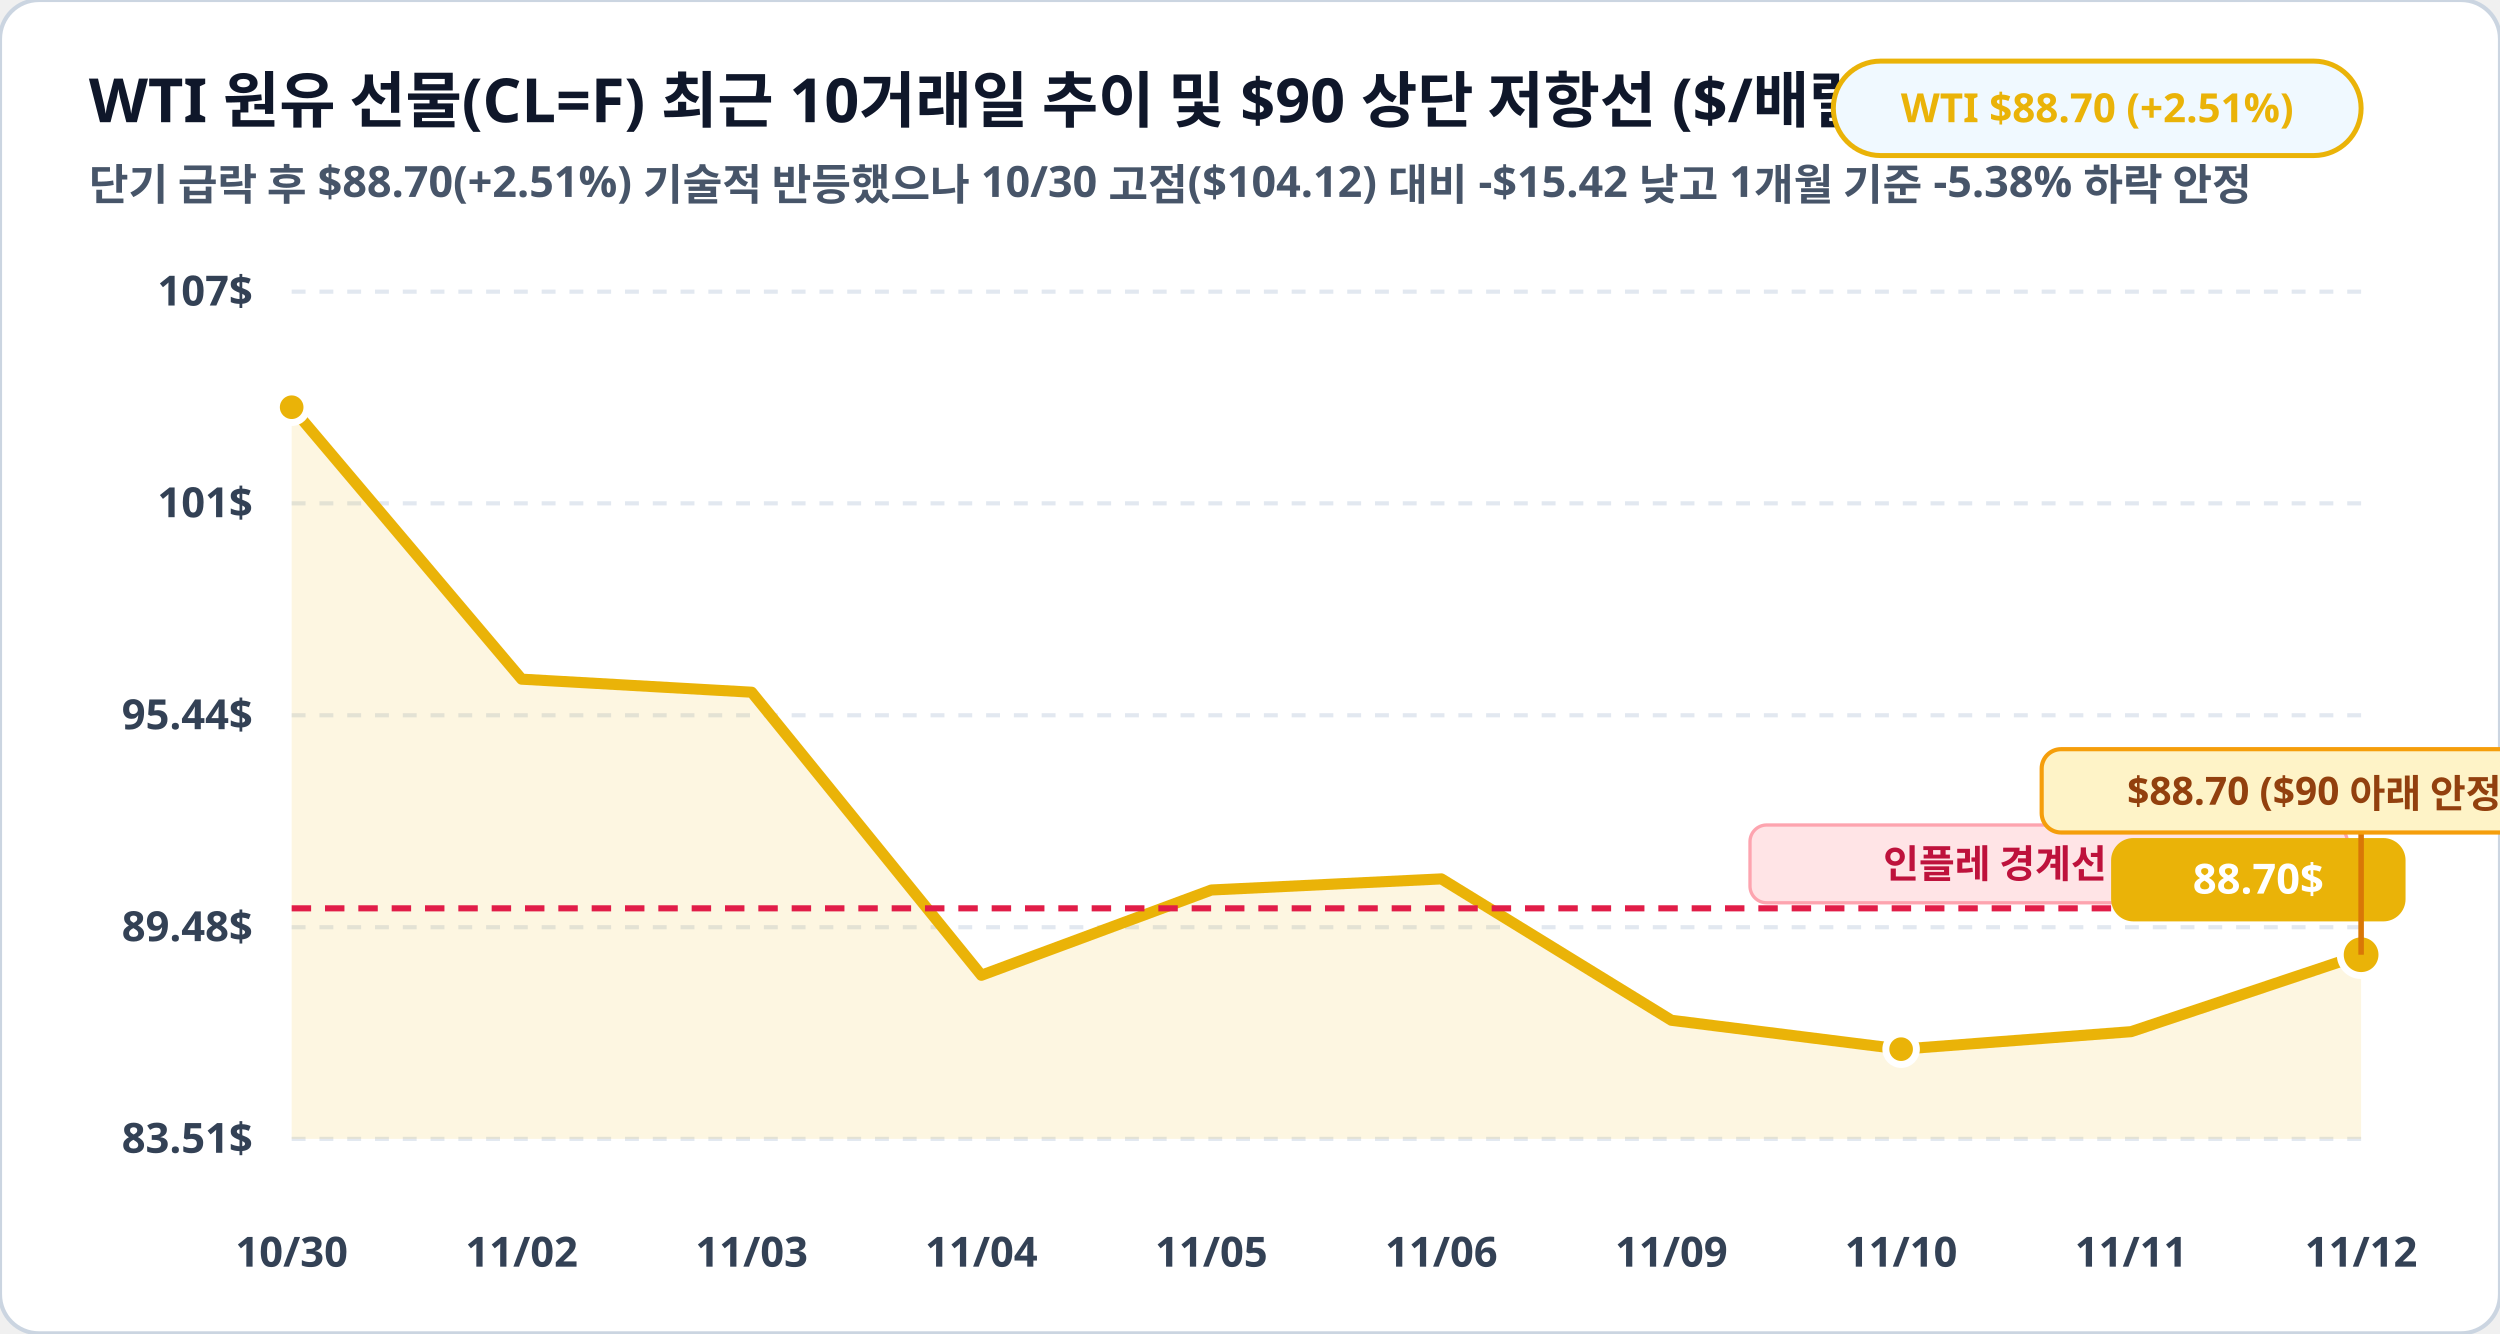
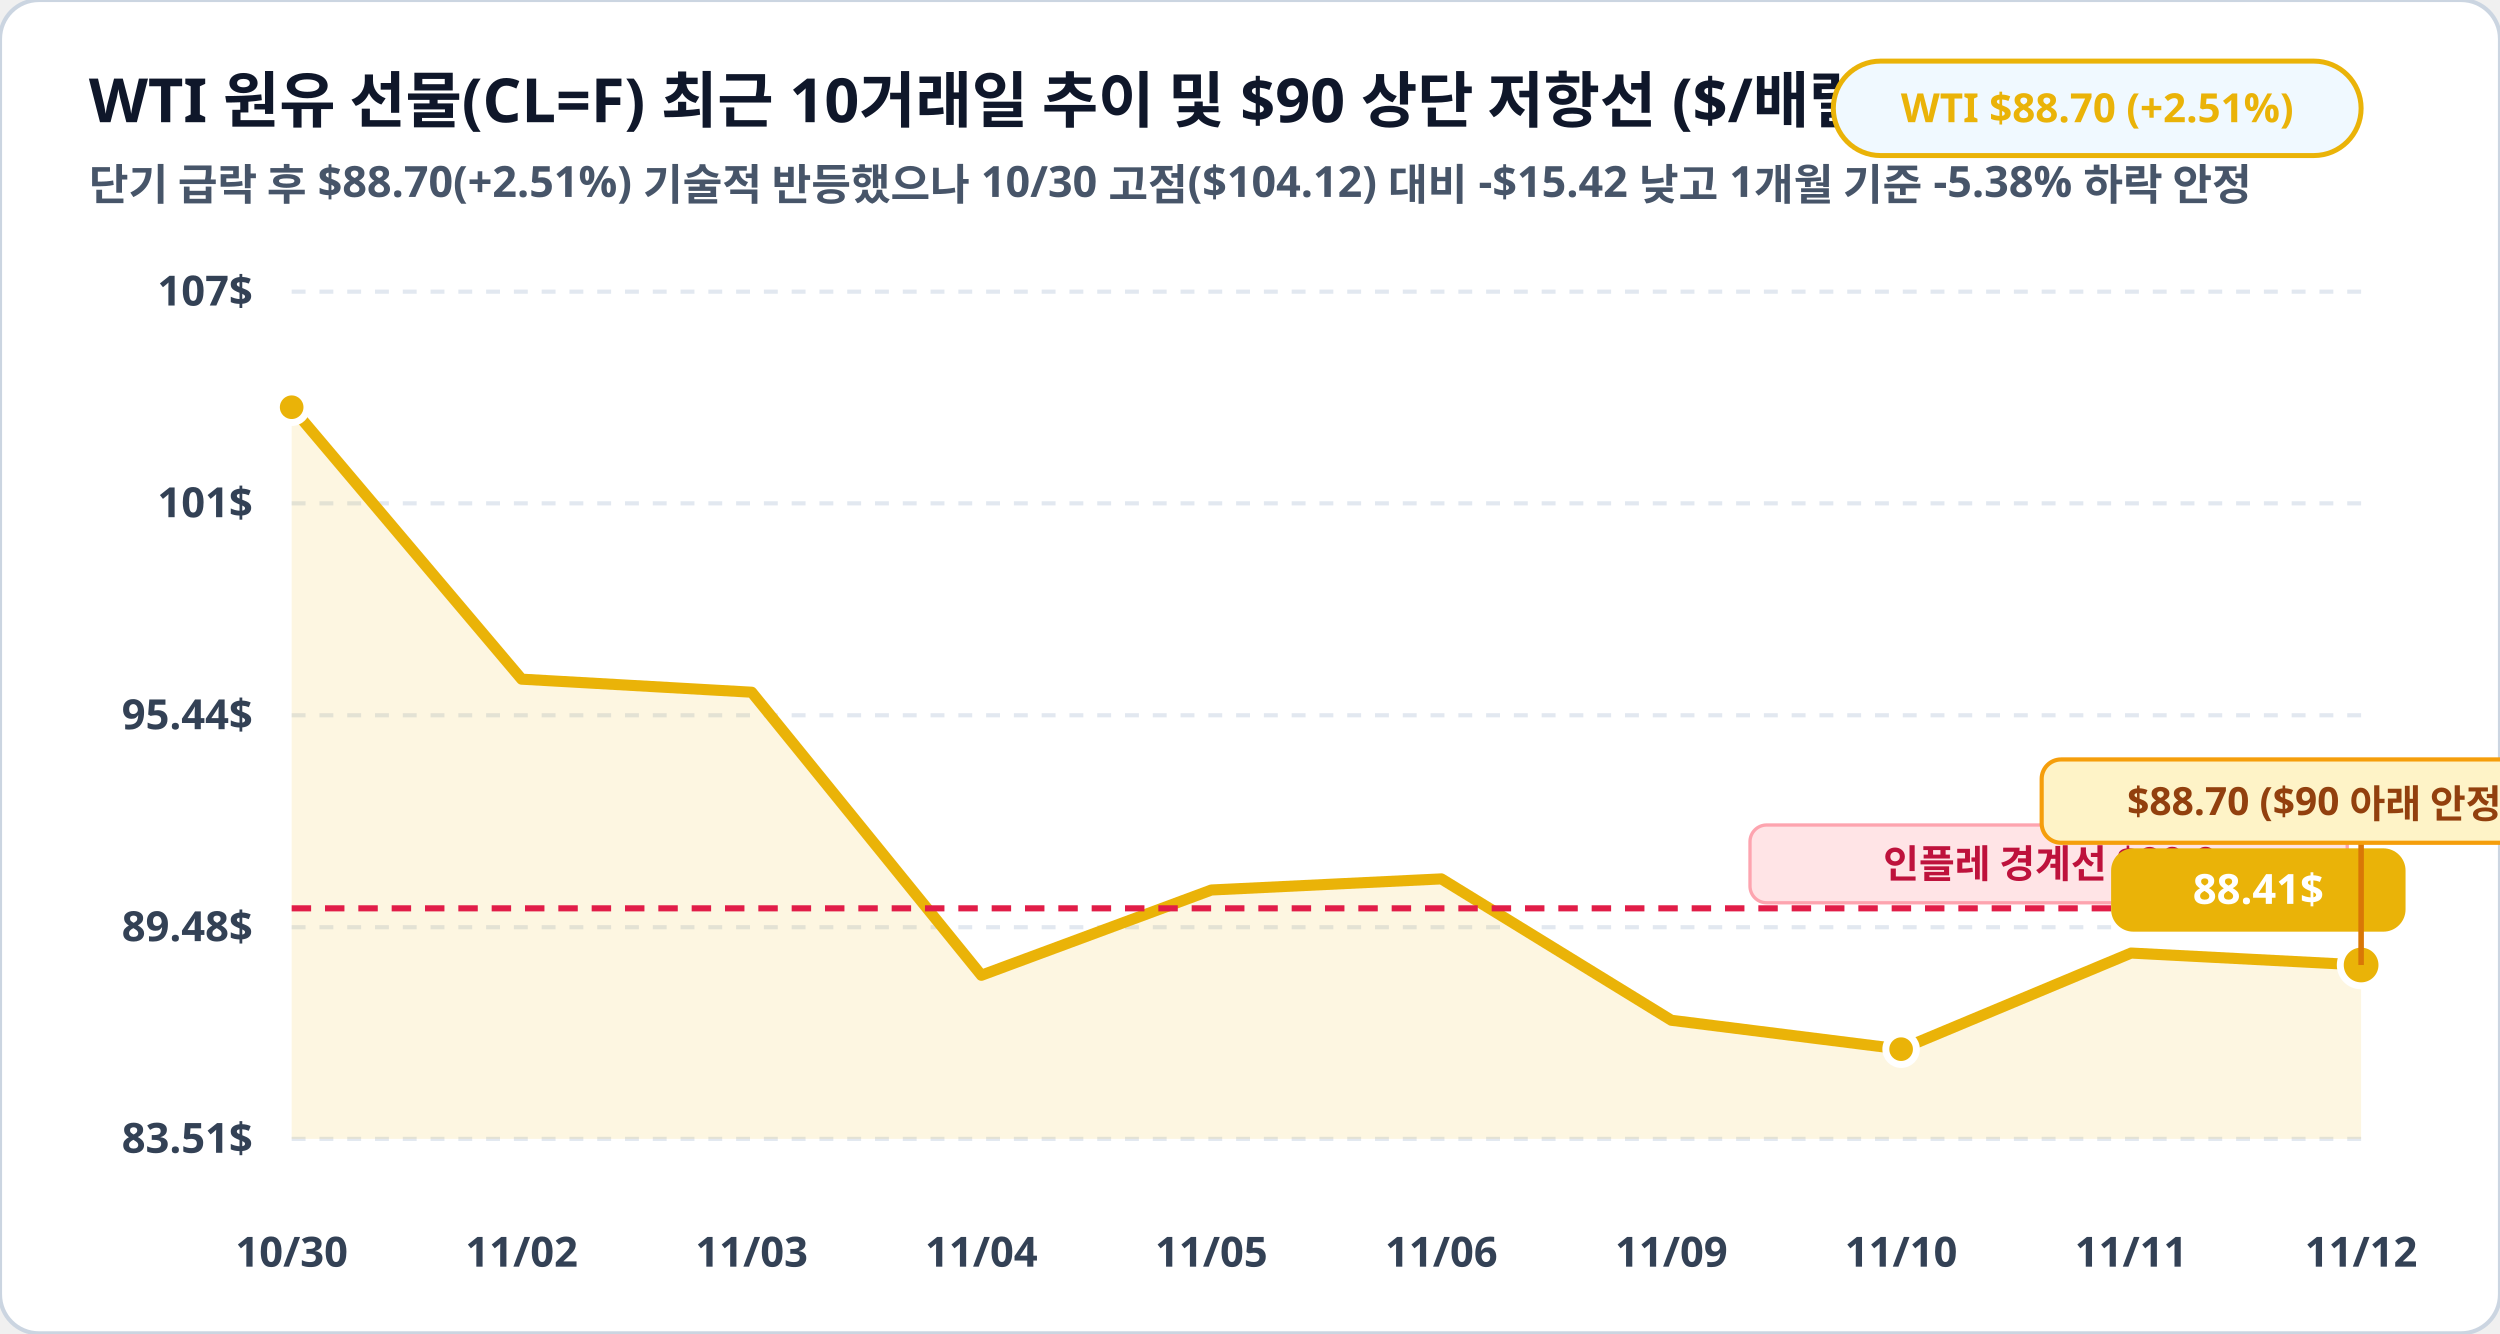
<svg xmlns="http://www.w3.org/2000/svg" viewBox="0 0 900 480" width="100%" height="100%">
  <rect width="900" height="480" rx="14" fill="#ffffff" stroke="#cbd5e1" stroke-width="1.5" />
  <text x="32" y="44" fill="#0f172a" font-family="Pretendard, sans-serif" font-size="22" font-weight="900">WTI 원유 선물(CL=F) 최근 10거래일 추이 및 $90 상단 저항선 ($/배럴)</text>
  <text x="32" y="72" fill="#475569" font-family="Pretendard, sans-serif" font-size="15.5" font-weight="600">단기 급락 후 $88.70(+2.51%) 기술적 반등했으나 10/30 고점($104.12) 대비 -$15.42 낮고 1개월 기준 -5.38% 하락 안정</text>
  <rect x="660" y="22" width="190" height="34" rx="17" fill="#f0f9ff" stroke="#eab308" stroke-width="1.8" />
  <text x="755" y="44" fill="#eab308" font-family="Pretendard, sans-serif" font-size="14.5" font-weight="800" text-anchor="middle">WTI $88.70 (+2.51%)</text>
  <line x1="105" y1="105.0" x2="850" y2="105.0" stroke="#e2e8f0" stroke-width="1.5" stroke-dasharray="5,5" />
  <text x="91" y="110.0" fill="#334155" font-family="Pretendard, sans-serif" font-size="15" font-weight="700" text-anchor="end">107$</text>
  <line x1="105" y1="181.2" x2="850" y2="181.2" stroke="#e2e8f0" stroke-width="1.5" stroke-dasharray="5,5" />
  <text x="91" y="186.2" fill="#334155" font-family="Pretendard, sans-serif" font-size="15" font-weight="700" text-anchor="end">101$</text>
  <line x1="105" y1="257.5" x2="850" y2="257.5" stroke="#e2e8f0" stroke-width="1.5" stroke-dasharray="5,5" />
  <text x="91" y="262.5" fill="#334155" font-family="Pretendard, sans-serif" font-size="15" font-weight="700" text-anchor="end">95.44$</text>
  <line x1="105" y1="333.8" x2="850" y2="333.8" stroke="#e2e8f0" stroke-width="1.5" stroke-dasharray="5,5" />
  <text x="91" y="338.8" fill="#334155" font-family="Pretendard, sans-serif" font-size="15" font-weight="700" text-anchor="end">89.48$</text>
  <line x1="105" y1="410.0" x2="850" y2="410.0" stroke="#e2e8f0" stroke-width="1.5" stroke-dasharray="5,5" />
  <text x="91" y="415.0" fill="#334155" font-family="Pretendard, sans-serif" font-size="15" font-weight="700" text-anchor="end">83.51$</text>
-   <polygon points="105.0,410.0 105.0,146.6 187.8,244.5 270.6,249.2 353.3,351.1 436.1,320.4 518.9,316.4 601.7,367.3 684.4,377.7 767.2,371.4 850.0,343.7 850.0,410.0" fill="#eab308" fill-opacity="0.12" />
-   <polyline fill="none" stroke="#eab308" stroke-width="4" stroke-linecap="round" stroke-linejoin="round" points="105.0,146.6 187.8,244.5 270.6,249.2 353.3,351.1 436.1,320.4 518.9,316.4 601.7,367.3 684.4,377.7 767.2,371.4 850.0,343.7" />
+   <polygon points="105.0,410.0 105.0,146.6 187.8,244.5 270.6,249.2 353.3,351.1 436.1,320.4 518.9,316.4 601.7,367.3 684.4,377.7 767.2,343.1 850.0,347.4 850.0,410.0" fill="#eab308" fill-opacity="0.12" />
+   <polyline fill="none" stroke="#eab308" stroke-width="4" stroke-linecap="round" stroke-linejoin="round" points="105.0,146.6 187.8,244.5 270.6,249.2 353.3,351.1 436.1,320.4 518.9,316.4 601.7,367.3 684.4,377.7 767.2,343.1 850.0,347.4" />
  <line x1="105" y1="327.0" x2="850" y2="327.0" stroke="#e11d48" stroke-width="2.2" stroke-dasharray="7,5" />
  <rect x="630" y="297.0" width="215" height="28" rx="6" fill="#ffe4e6" stroke="#fda4af" stroke-width="1.2" />
  <text x="738" y="316.0" fill="#be123c" font-family="Pretendard, sans-serif" font-size="14" font-weight="800" text-anchor="middle">인플레 경계선 $90.0</text>
  <circle cx="105.0" cy="146.6" r="5.5" fill="#eab308" stroke="#ffffff" stroke-width="2.5" />
  <circle cx="684.4" cy="377.7" r="5.5" fill="#eab308" stroke="#ffffff" stroke-width="2.5" />
-   <circle cx="850.0" cy="343.7" r="7.5" fill="#eab308" stroke="#ffffff" stroke-width="2.5" />
-   <rect x="760.0" y="301.7" width="106" height="30" rx="8" fill="#eab308" />
-   <text x="813.0" y="321.7" fill="#ffffff" font-family="Pretendard, sans-serif" font-size="15" font-weight="800" text-anchor="middle">88.70$</text>
-   <line x1="850.0" y1="343.7" x2="850.0" y2="299.7" stroke="#d97706" stroke-width="2" />
-   <rect x="735.0" y="269.7" width="230" height="30" rx="7" fill="#fef3c7" stroke="#f59e0b" stroke-width="1.5" />
-   <text x="850.0" y="289.7" fill="#92400e" font-family="Pretendard, sans-serif" font-size="14" font-weight="800" text-anchor="middle">$88.70 ($90 아래 안정 지속)</text>
+   <circle cx="850.0" cy="347.4" r="7.5" fill="#eab308" stroke="#ffffff" stroke-width="2.5" />
+   <rect x="760.0" y="305.4" width="106" height="30" rx="8" fill="#eab308" />
+   <text x="813.0" y="325.4" fill="#ffffff" font-family="Pretendard, sans-serif" font-size="15" font-weight="800" text-anchor="middle">88.41$</text>
+   <line x1="850.0" y1="347.4" x2="850.0" y2="303.4" stroke="#d97706" stroke-width="2" />
+   <rect x="735.0" y="273.4" width="230" height="30" rx="7" fill="#fef3c7" stroke="#f59e0b" stroke-width="1.5" />
+   <text x="850.0" y="293.4" fill="#92400e" font-family="Pretendard, sans-serif" font-size="14" font-weight="800" text-anchor="middle">$88.70 ($90 아래 안정 지속)</text>
  <text x="105.0" y="456" fill="#334155" font-family="Pretendard, sans-serif" font-size="15" font-weight="700" text-anchor="middle">10/30</text>
  <text x="187.8" y="456" fill="#334155" font-family="Pretendard, sans-serif" font-size="15" font-weight="700" text-anchor="middle">11/02</text>
  <text x="270.6" y="456" fill="#334155" font-family="Pretendard, sans-serif" font-size="15" font-weight="700" text-anchor="middle">11/03</text>
  <text x="353.3" y="456" fill="#334155" font-family="Pretendard, sans-serif" font-size="15" font-weight="700" text-anchor="middle">11/04</text>
  <text x="436.1" y="456" fill="#334155" font-family="Pretendard, sans-serif" font-size="15" font-weight="700" text-anchor="middle">11/05</text>
  <text x="518.9" y="456" fill="#334155" font-family="Pretendard, sans-serif" font-size="15" font-weight="700" text-anchor="middle">11/06</text>
  <text x="601.7" y="456" fill="#334155" font-family="Pretendard, sans-serif" font-size="15" font-weight="700" text-anchor="middle">11/09</text>
  <text x="684.4" y="456" fill="#334155" font-family="Pretendard, sans-serif" font-size="15" font-weight="700" text-anchor="middle">11/10</text>
  <text x="767.2" y="456" fill="#334155" font-family="Pretendard, sans-serif" font-size="15" font-weight="700" text-anchor="middle">11/11</text>
  <text x="850.0" y="456" fill="#334155" font-family="Pretendard, sans-serif" font-size="15" font-weight="700" text-anchor="middle">11/12</text>
</svg>
